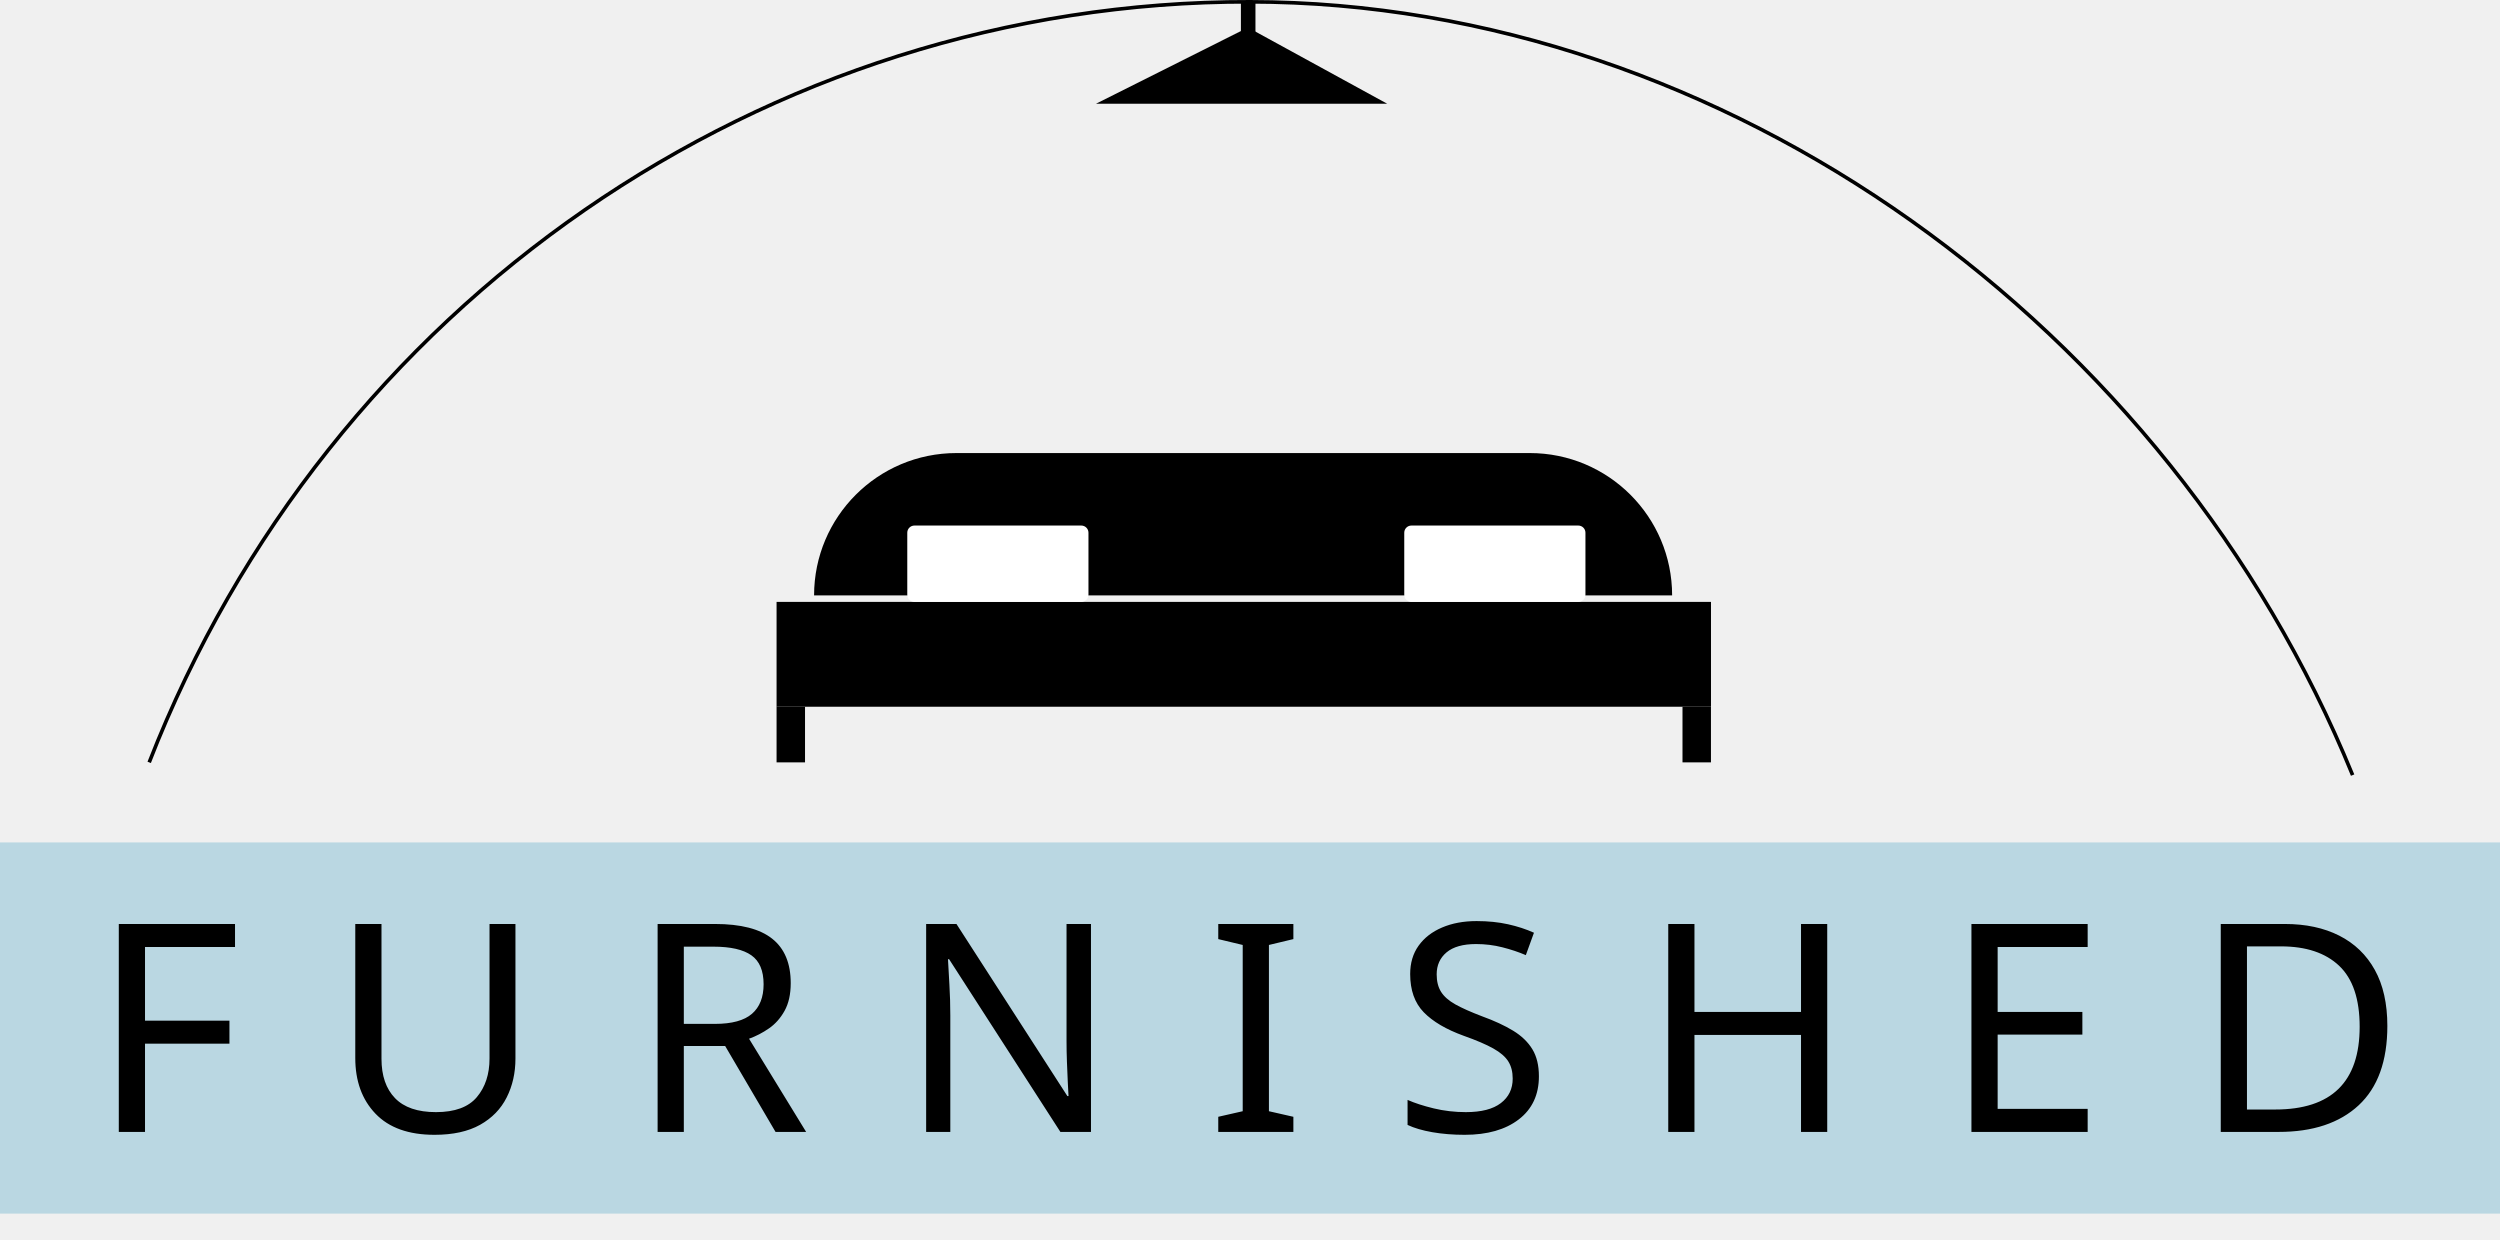
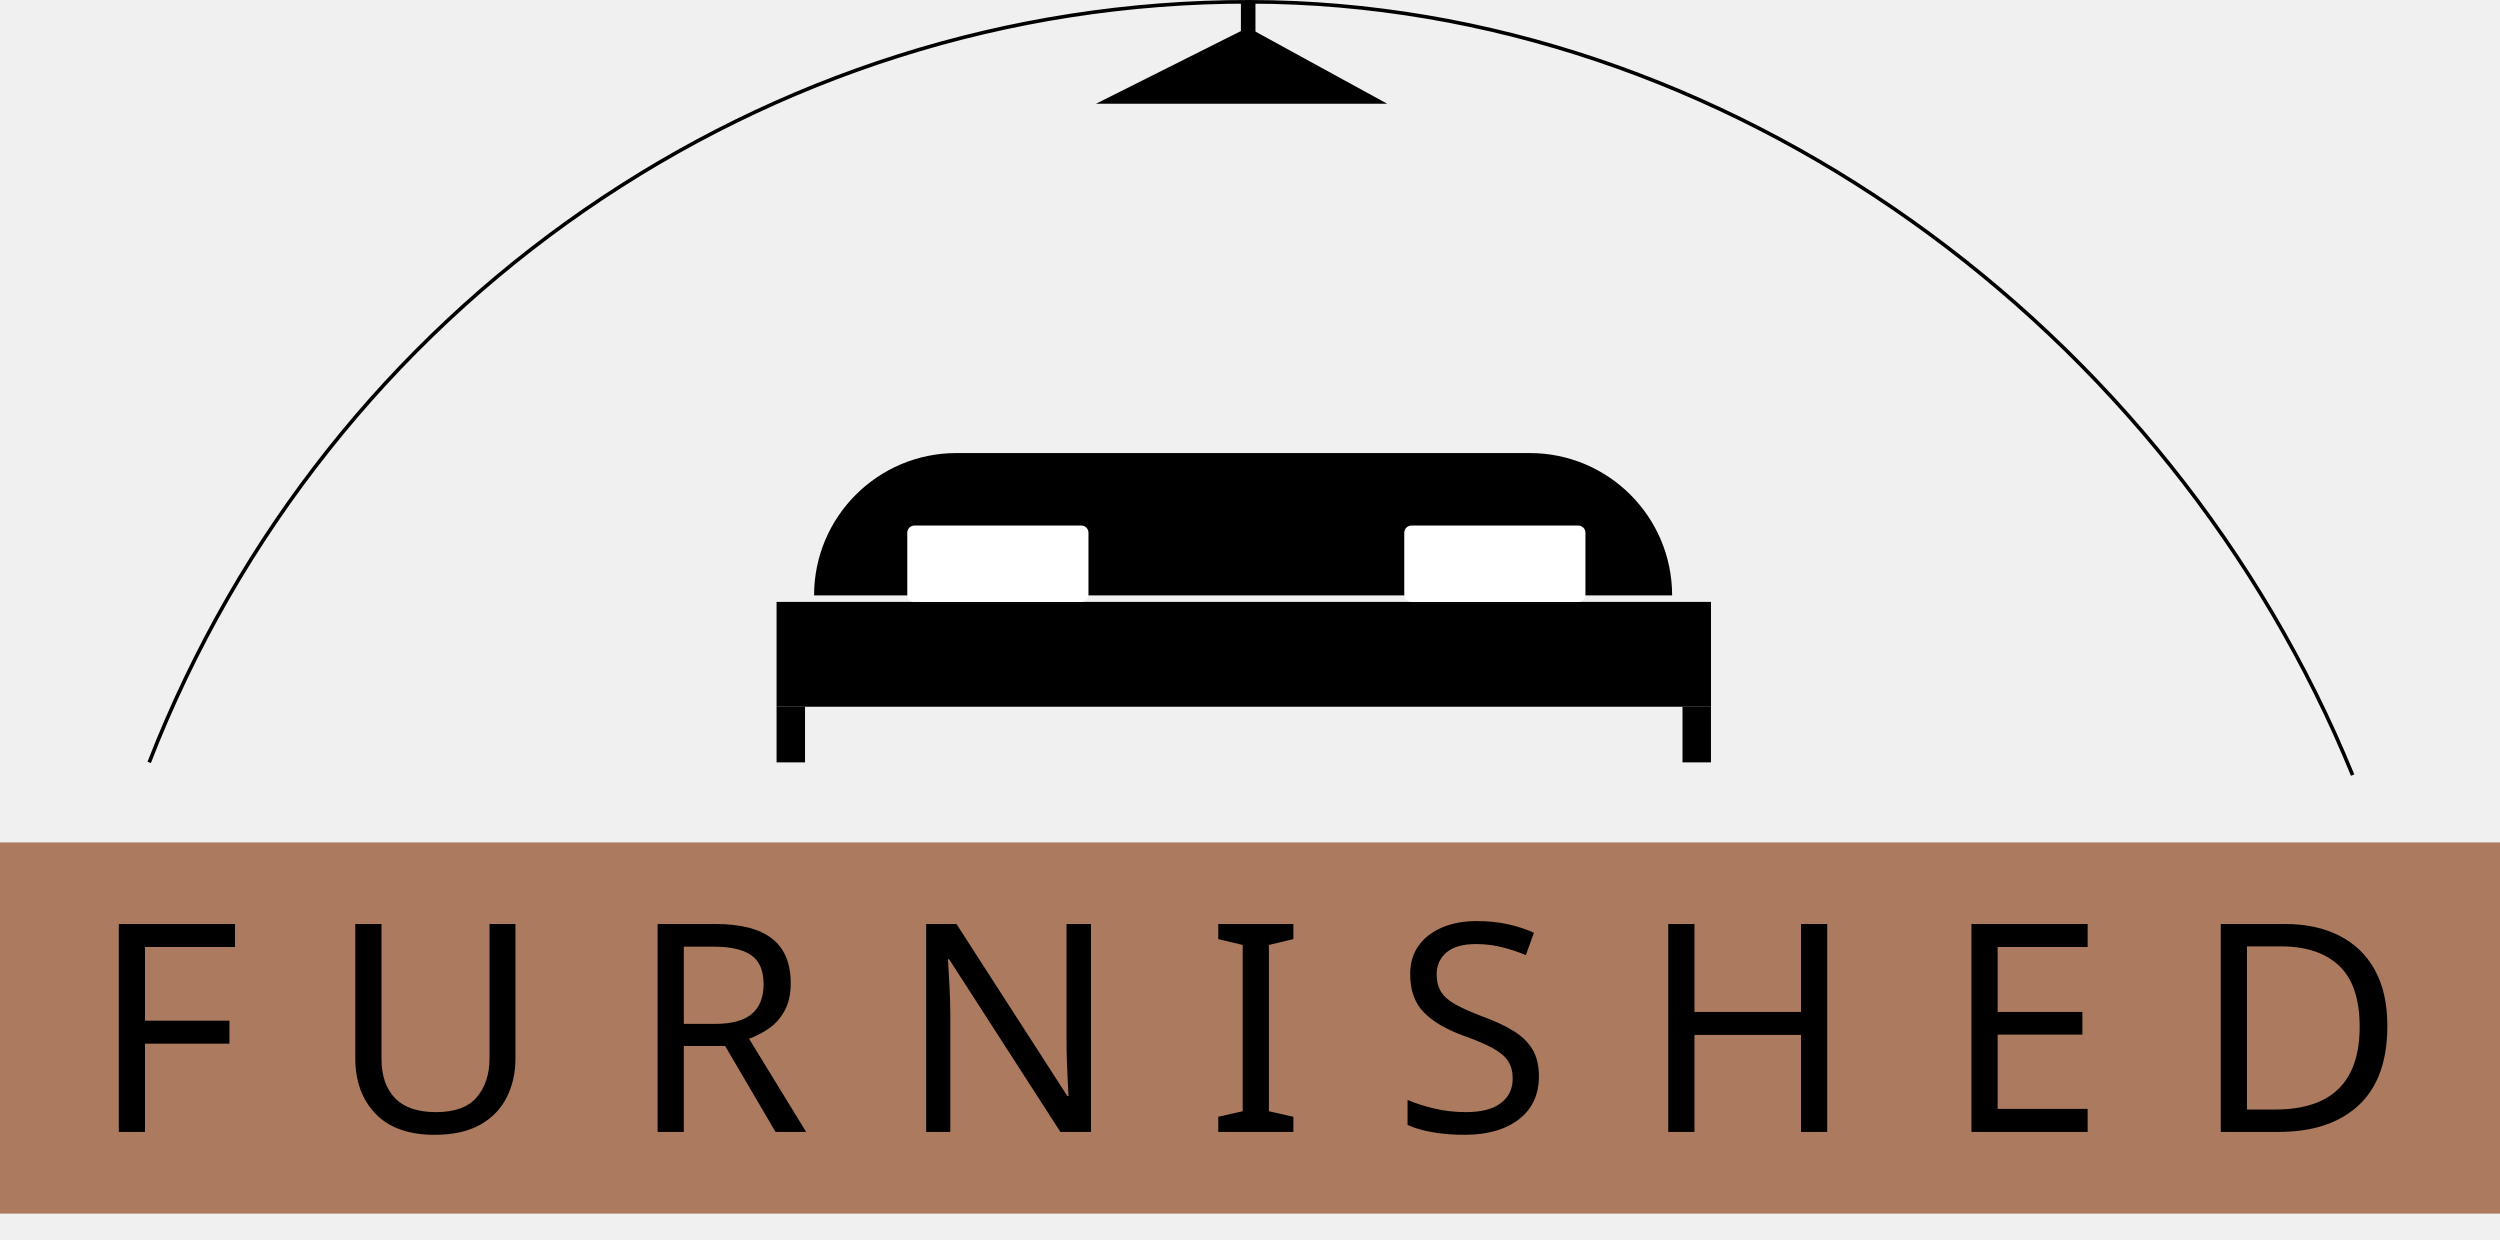
<svg xmlns="http://www.w3.org/2000/svg" viewBox="0 0 687 340.5">
  <g id="Layer_2" data-name="Layer 2">
    <g id="Layer_1-2" data-name="Layer 1">
-       <rect y="231.5" width="687" height="102" style="fill:#bad7e2" />
+       <rect y="231.5" width="687" height="102" style="fill:#ab7a5f" />
      <text transform="translate(24.88 311.05)" style="font-size:80.035px;font-family:AvenirNext-UltraLight, Avenir Next;font-weight:100;letter-spacing:0.3em">FURNISHED</text>
      <path d="M41,209.5C90,83.48,210.45.3,343.47.5,474.26.7,596.39,89.93,646.5,213" style="fill:none;stroke:#000;stroke-miterlimit:10" />
      <rect x="213.4" y="165.4" width="256.78" height="28.81" />
      <rect x="213.4" y="194.21" width="7.82" height="15.29" />
      <rect x="462.35" y="194.21" width="7.82" height="15.29" />
      <path d="M262.83,124.5H420.38a39.12,39.12,0,0,1,39.12,39.12v0a0,0,0,0,1,0,0H223.71a0,0,0,0,1,0,0v0a39.12,39.12,0,0,1,39.12-39.12Z" />
      <rect x="249.32" y="144.42" width="49.79" height="20.98" rx="1.97" style="fill:#fff" />
      <rect x="385.89" y="144.42" width="49.79" height="20.98" rx="1.97" style="fill:#fff" />
      <rect x="341" y="0.5" width="4" height="22" />
      <polygon points="342.94 7.56 301.19 28.5 381.19 28.5 342.94 7.56" />
    </g>
  </g>
</svg>
